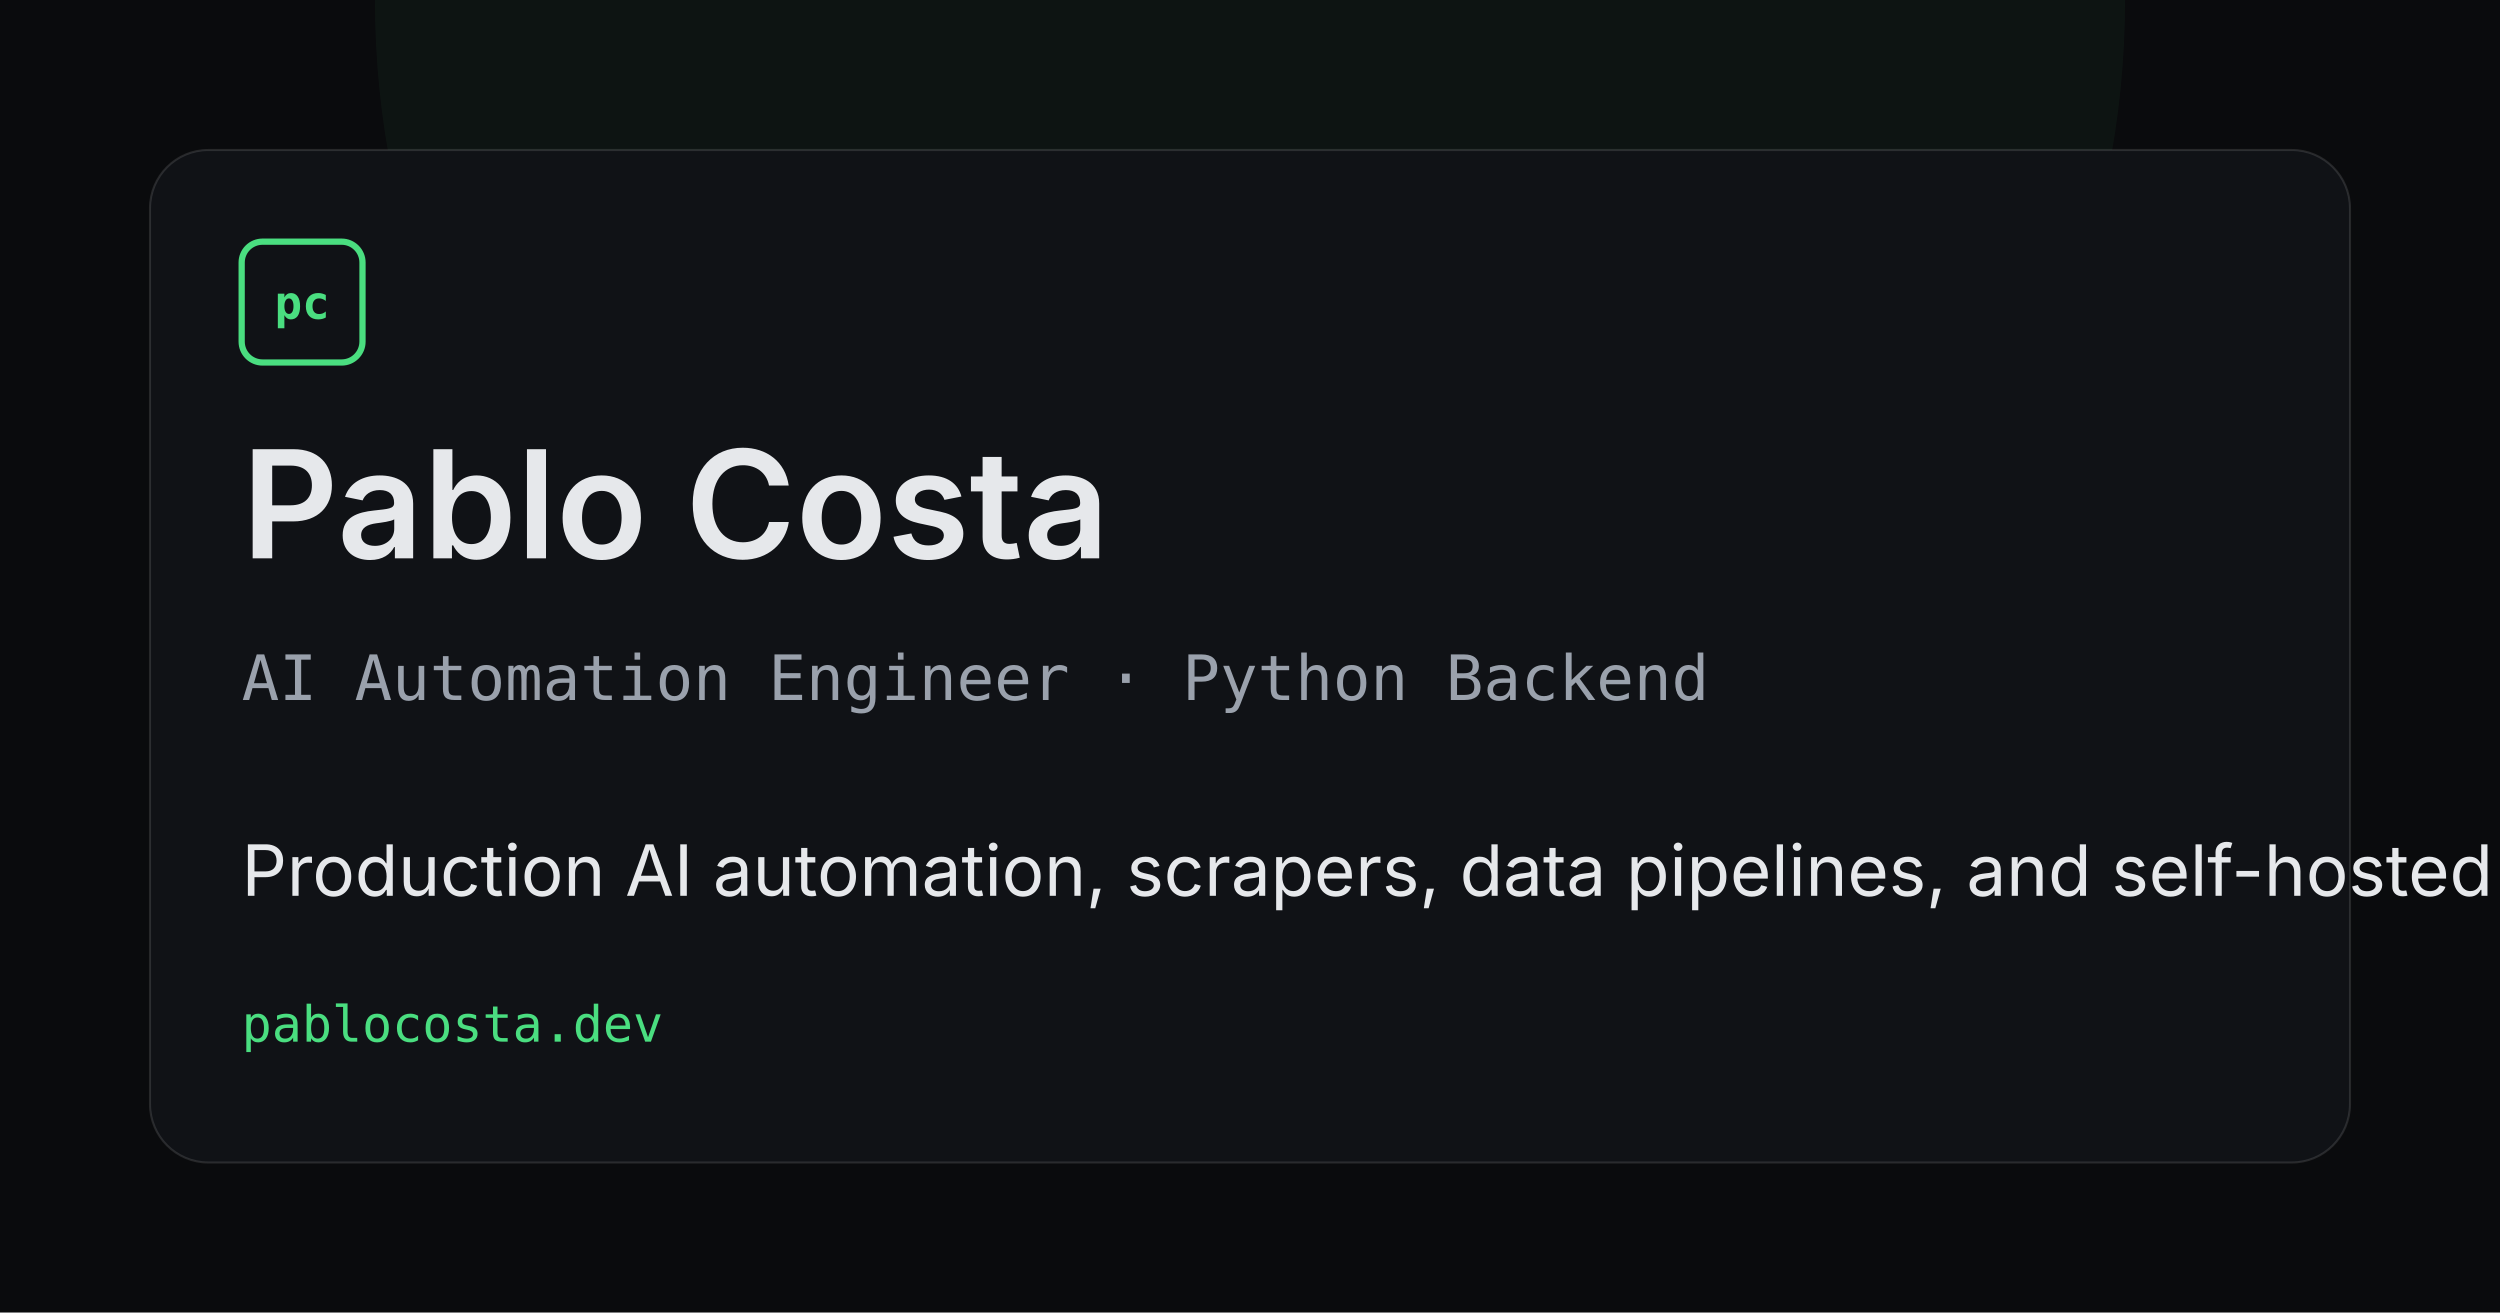
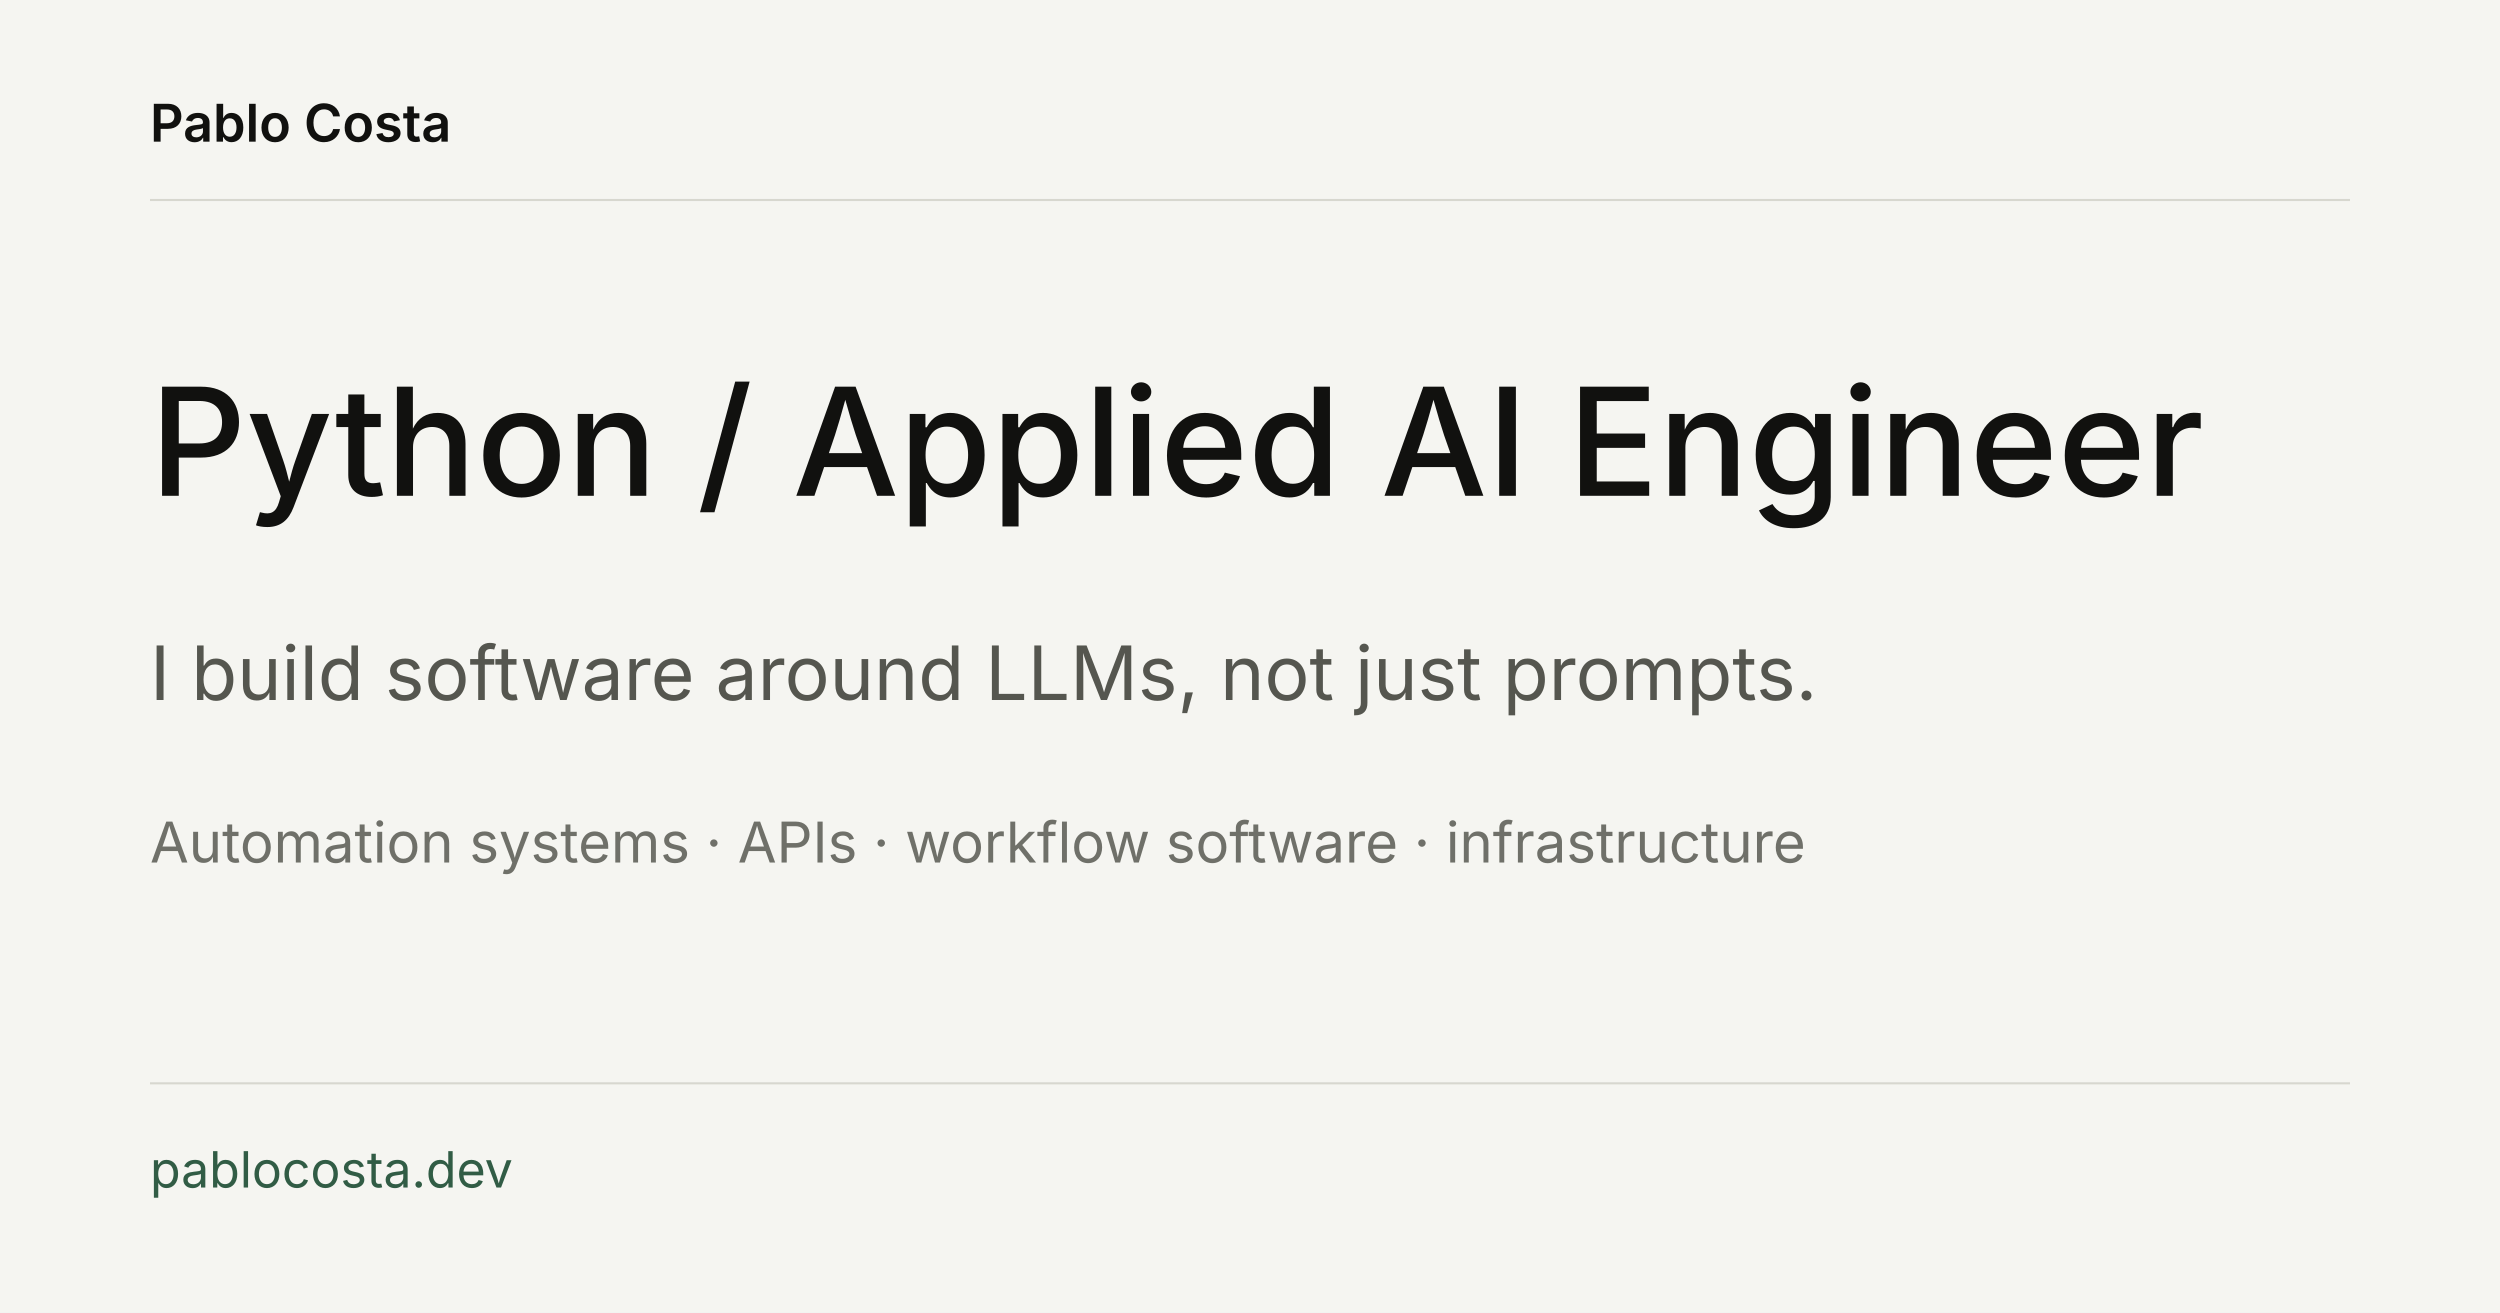
- <svg xmlns="http://www.w3.org/2000/svg" viewBox="0 0 1200 630" role="img" aria-label="Pablo Costa portfolio card">
-   <rect width="1200" height="630" fill="#0A0B0D" />
-   <circle cx="600" cy="0" r="420" fill="#4ADE80" opacity="0.05" />
-   <rect x="72" y="72" width="1056" height="486" rx="28" fill="#101216" stroke="#FFFFFF" stroke-opacity="0.12" />
-   <rect x="116" y="116" width="58" height="58" rx="10" fill="none" stroke="#4ADE80" stroke-width="3" />
-   <text x="145" y="153" text-anchor="middle" font-family="JetBrains Mono, Menlo, Consolas, monospace" font-size="22" font-weight="600" fill="#4ADE80">pc</text>
-   <text x="116" y="268" font-family="Inter, -apple-system, BlinkMacSystemFont, Segoe UI, sans-serif" font-size="72" font-weight="600" fill="#E6E8EB">Pablo Costa</text>
-   <text x="116" y="336" font-family="JetBrains Mono, Menlo, Consolas, monospace" font-size="30" fill="#9AA1AC">AI Automation Engineer · Python Backend</text>
-   <text x="116" y="430" font-family="Inter, -apple-system, BlinkMacSystemFont, Segoe UI, sans-serif" font-size="34" fill="#E6E8EB">Production AI automation, scrapers, data pipelines, and self-hosted infrastructure.</text>
-   <text x="116" y="500" font-family="JetBrains Mono, Menlo, Consolas, monospace" font-size="24" fill="#4ADE80">pablocosta.dev</text>
+ <svg xmlns="http://www.w3.org/2000/svg" viewBox="0 0 1200 630" role="img" aria-label="Pablo Costa — Python / Applied AI Engineer">
+   <rect width="1200" height="630" fill="#f5f5f1" />
+   <line x1="72" y1="96" x2="1128" y2="96" stroke="#d7d7cf" />
+   <text x="72" y="68" font-family="Inter, -apple-system, BlinkMacSystemFont, Segoe UI, sans-serif" font-size="25" font-weight="600" fill="#11110f">Pablo Costa</text>
+   <text x="72" y="238" font-family="Inter, -apple-system, BlinkMacSystemFont, Segoe UI, sans-serif" font-size="72" font-weight="520" fill="#11110f">Python / Applied AI Engineer</text>
+   <text x="72" y="336" font-family="Inter, -apple-system, BlinkMacSystemFont, Segoe UI, sans-serif" font-size="36" fill="#55564f">I build software around LLMs, not just prompts.</text>
+   <text x="72" y="414" font-family="Inter, -apple-system, BlinkMacSystemFont, Segoe UI, sans-serif" font-size="27" fill="#6f7069">Automation systems · APIs · workflow software · infrastructure</text>
+   <line x1="72" y1="520" x2="1128" y2="520" stroke="#d7d7cf" />
+   <text x="72" y="570" font-family="Inter, -apple-system, BlinkMacSystemFont, Segoe UI, sans-serif" font-size="24" fill="#315c45">pablocosta.dev</text>
</svg>
